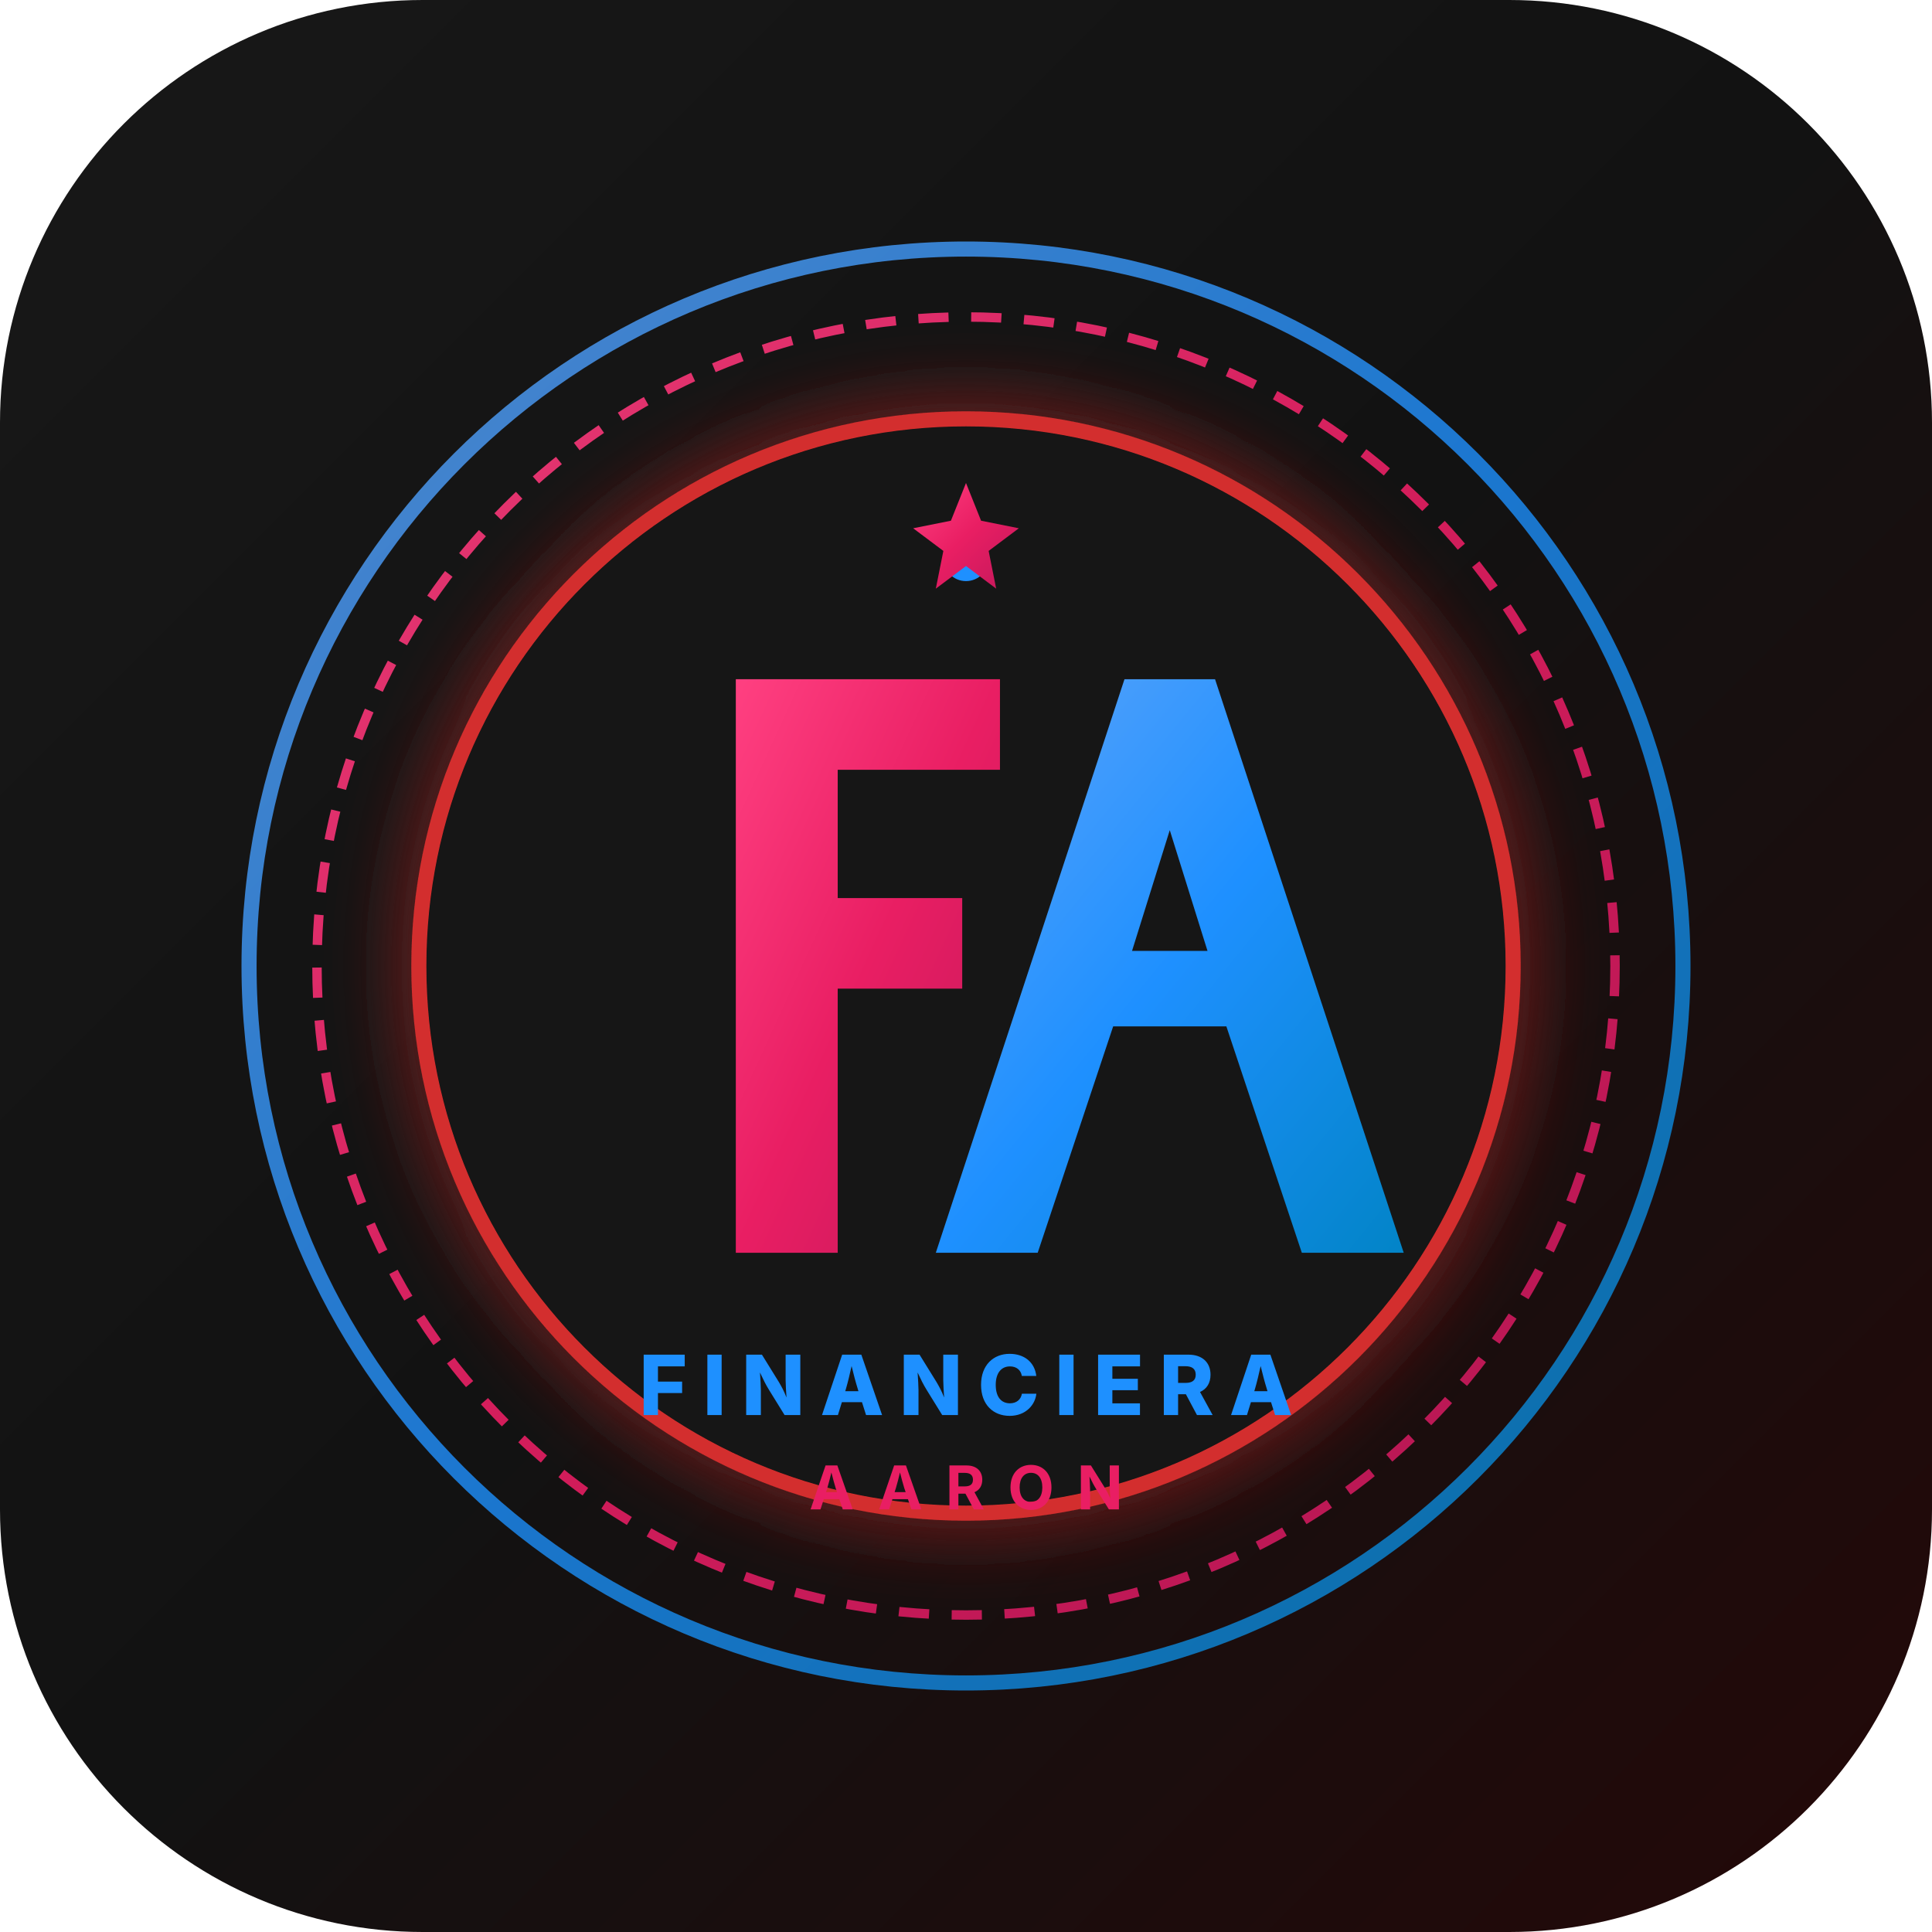
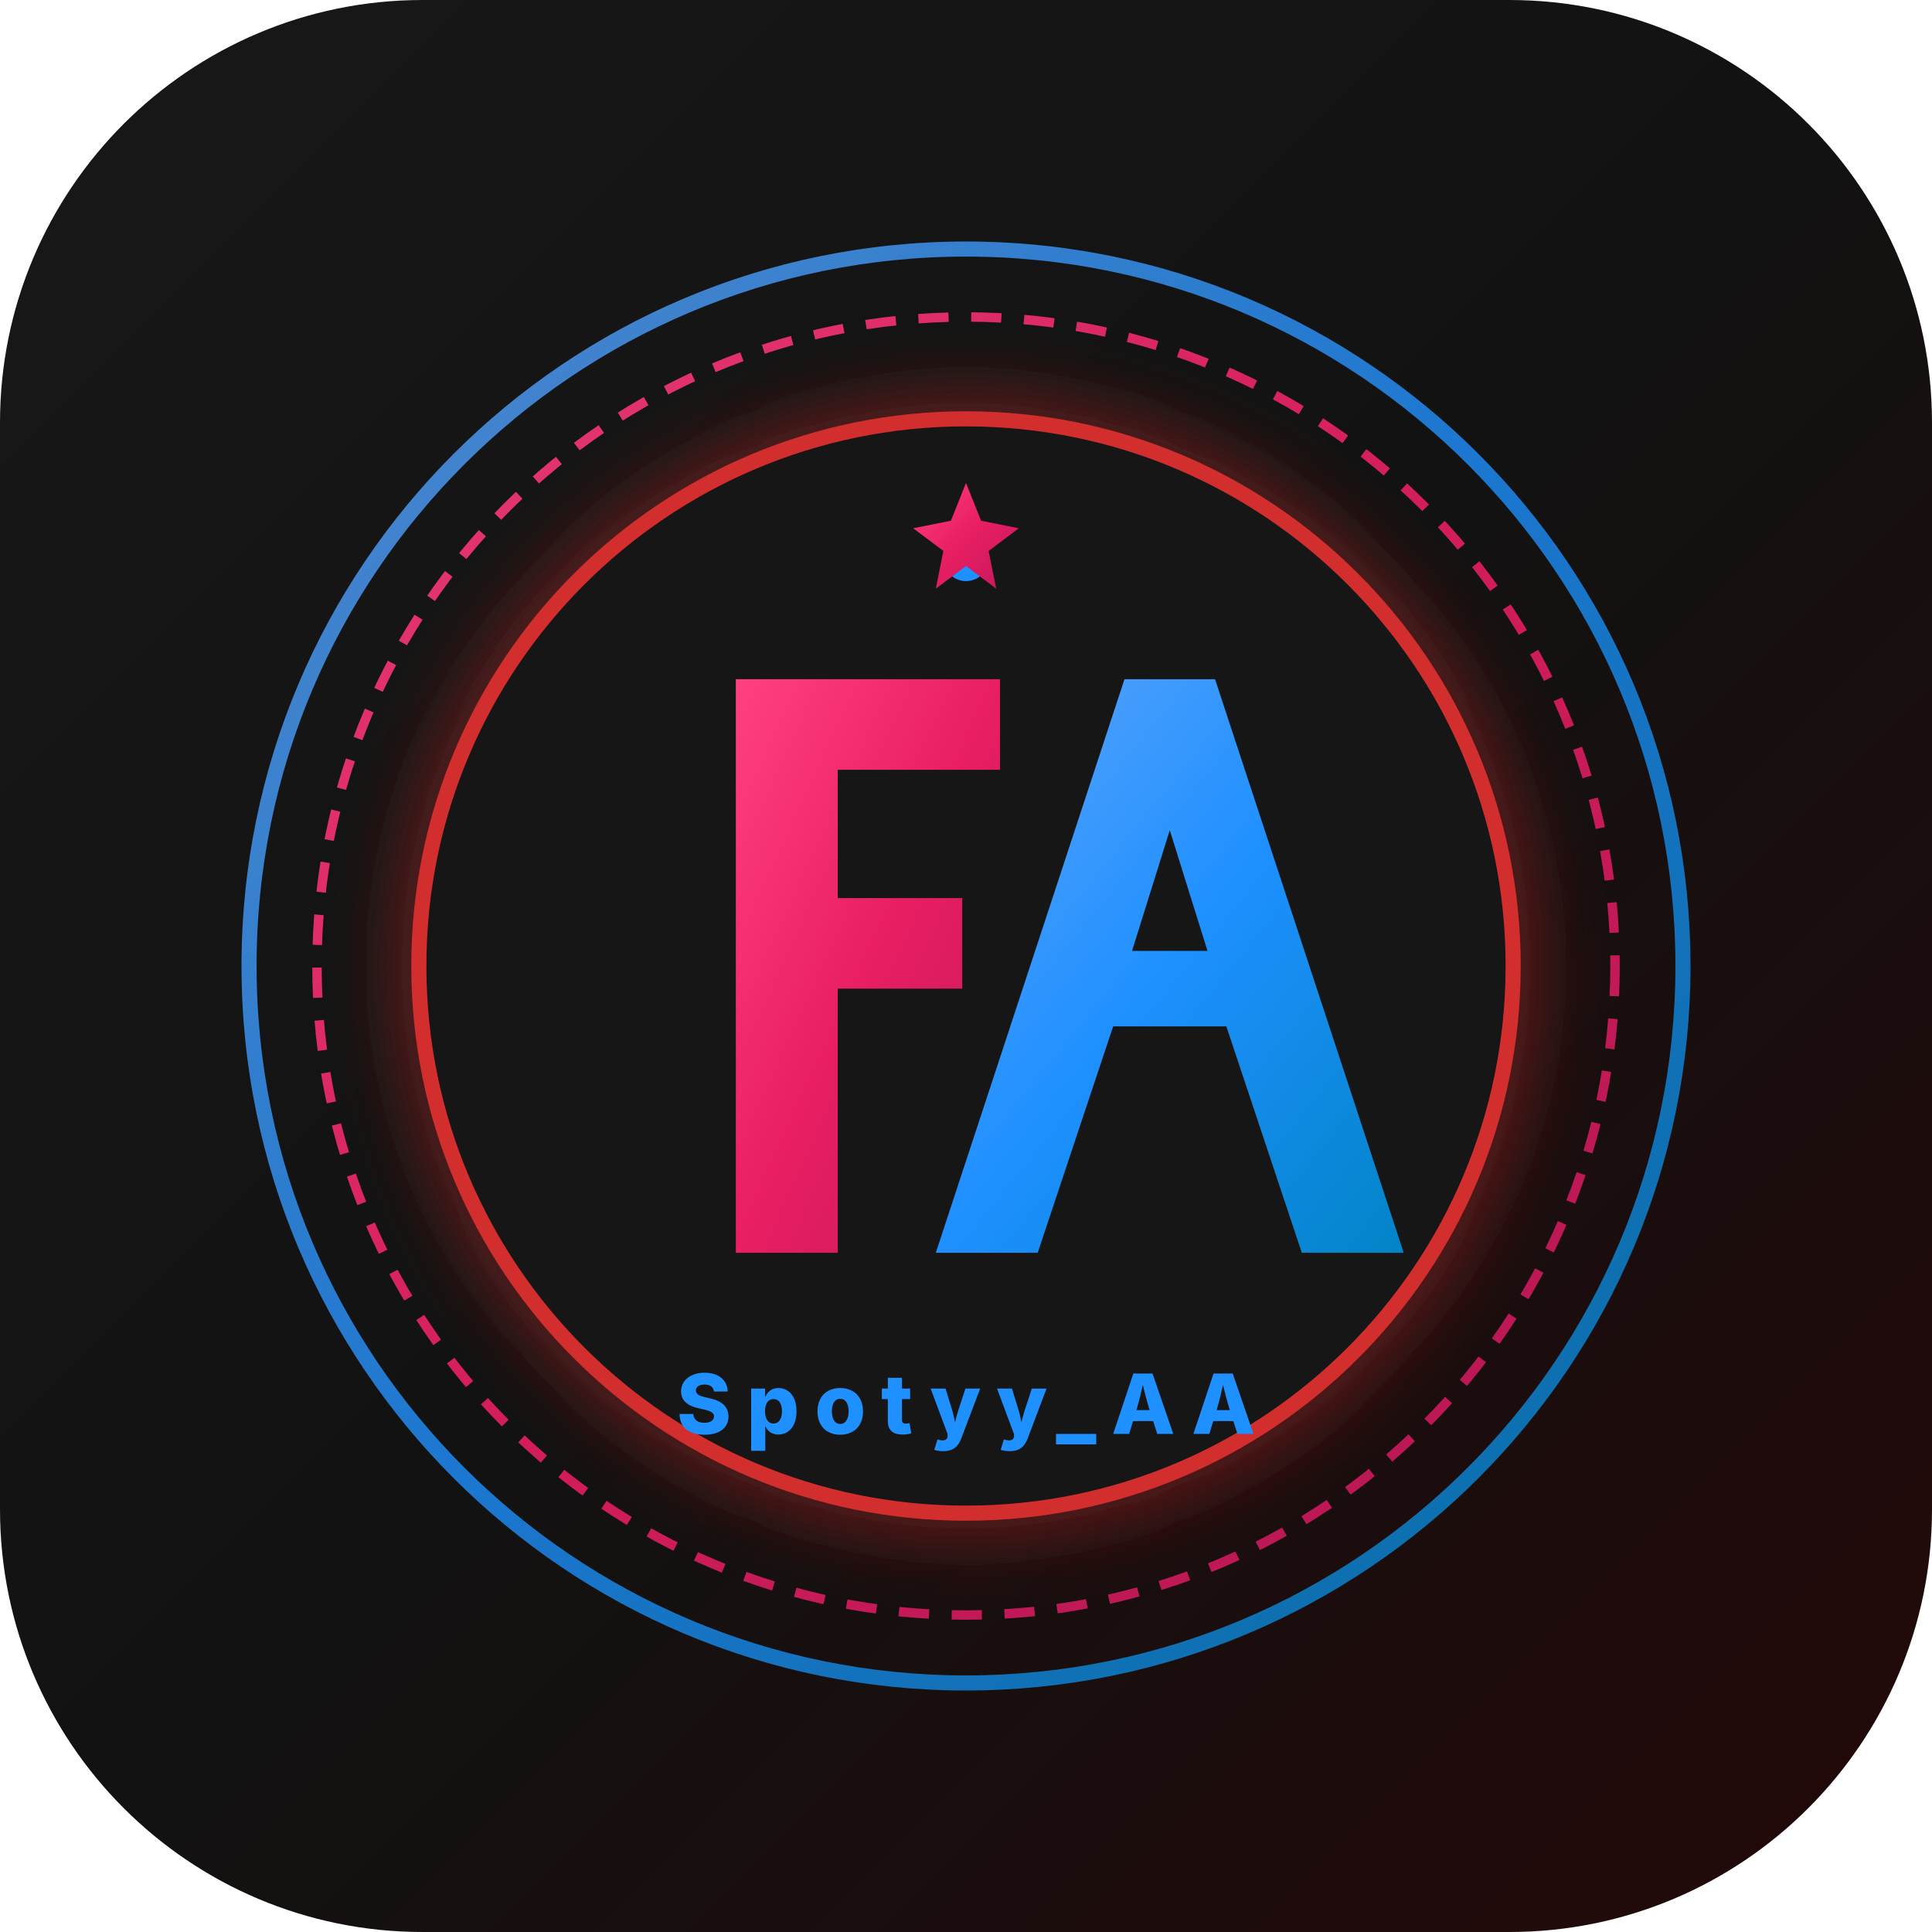
<svg xmlns="http://www.w3.org/2000/svg" viewBox="0 0 512 512" width="512" height="512">
  <defs>
    <linearGradient id="bgGrad" x1="0%" y1="0%" x2="100%" y2="100%">
      <stop offset="0%" stop-color="#181818" />
      <stop offset="50%" stop-color="#121212" />
      <stop offset="100%" stop-color="#240808" />
    </linearGradient>
    <linearGradient id="blueGrad" x1="0%" y1="0%" x2="100%" y2="100%">
      <stop offset="0%" stop-color="#60a5fa" />
      <stop offset="50%" stop-color="#1E90FF" />
      <stop offset="100%" stop-color="#0284c7" />
    </linearGradient>
    <linearGradient id="pinkGrad" x1="0%" y1="0%" x2="100%" y2="100%">
      <stop offset="0%" stop-color="#ff4081" />
      <stop offset="50%" stop-color="#E91E63" />
      <stop offset="100%" stop-color="#c2185b" />
    </linearGradient>
    <filter id="glow" x="-20%" y="-20%" width="140%" height="140%">
      <feGaussianBlur stdDeviation="10" result="blur" />
      <feComposite in="SourceGraphic" in2="blur" operator="over" />
    </filter>
  </defs>
  <rect width="512" height="512" rx="112" fill="url(#bgGrad)" />
  <circle cx="256" cy="256" r="190" fill="none" stroke="url(#blueGrad)" stroke-width="4" opacity="0.8" />
  <circle cx="256" cy="256" r="172" fill="none" stroke="url(#pinkGrad)" stroke-width="2.5" stroke-dasharray="8 6" opacity="0.9" />
  <circle cx="256" cy="256" r="145" fill="#141414" stroke="#D32F2F" stroke-width="4" filter="url(#glow)" />
  <path d="M 195 180 L 265 180 L 265 204 L 222 204 L 222 238 L 255 238 L 255 262 L 222 262 L 222 332 L 195 332 Z" fill="url(#pinkGrad)" />
  <path d="M 275 332 L 295 272 L 325 272 L 345 332 L 372 332 L 322 180 L 298 180 L 248 332 Z M 310 220 L 320 252 L 300 252 Z" fill="url(#blueGrad)" />
  <circle cx="256" cy="148" r="6" fill="#1E90FF" />
  <polygon points="256,128 260,138 270,140 262,146 264,156 256,150 248,156 250,146 242,140 252,138" fill="url(#pinkGrad)" />
-   <text x="256" y="375" font-family="'Inter', sans-serif" font-size="22" font-weight="800" fill="#1E90FF" text-anchor="middle" letter-spacing="4">FINANCIERA</text>
-   <text x="256" y="400" font-family="'Inter', sans-serif" font-size="16" font-weight="700" fill="#E91E63" text-anchor="middle" letter-spacing="6">AARON</text>
+   <text x="256" y="380" font-family="'Inter', sans-serif" font-size="22" font-weight="800" fill="#1E90FF" text-anchor="middle" letter-spacing="4">Spotyy_AA</text>
</svg>
